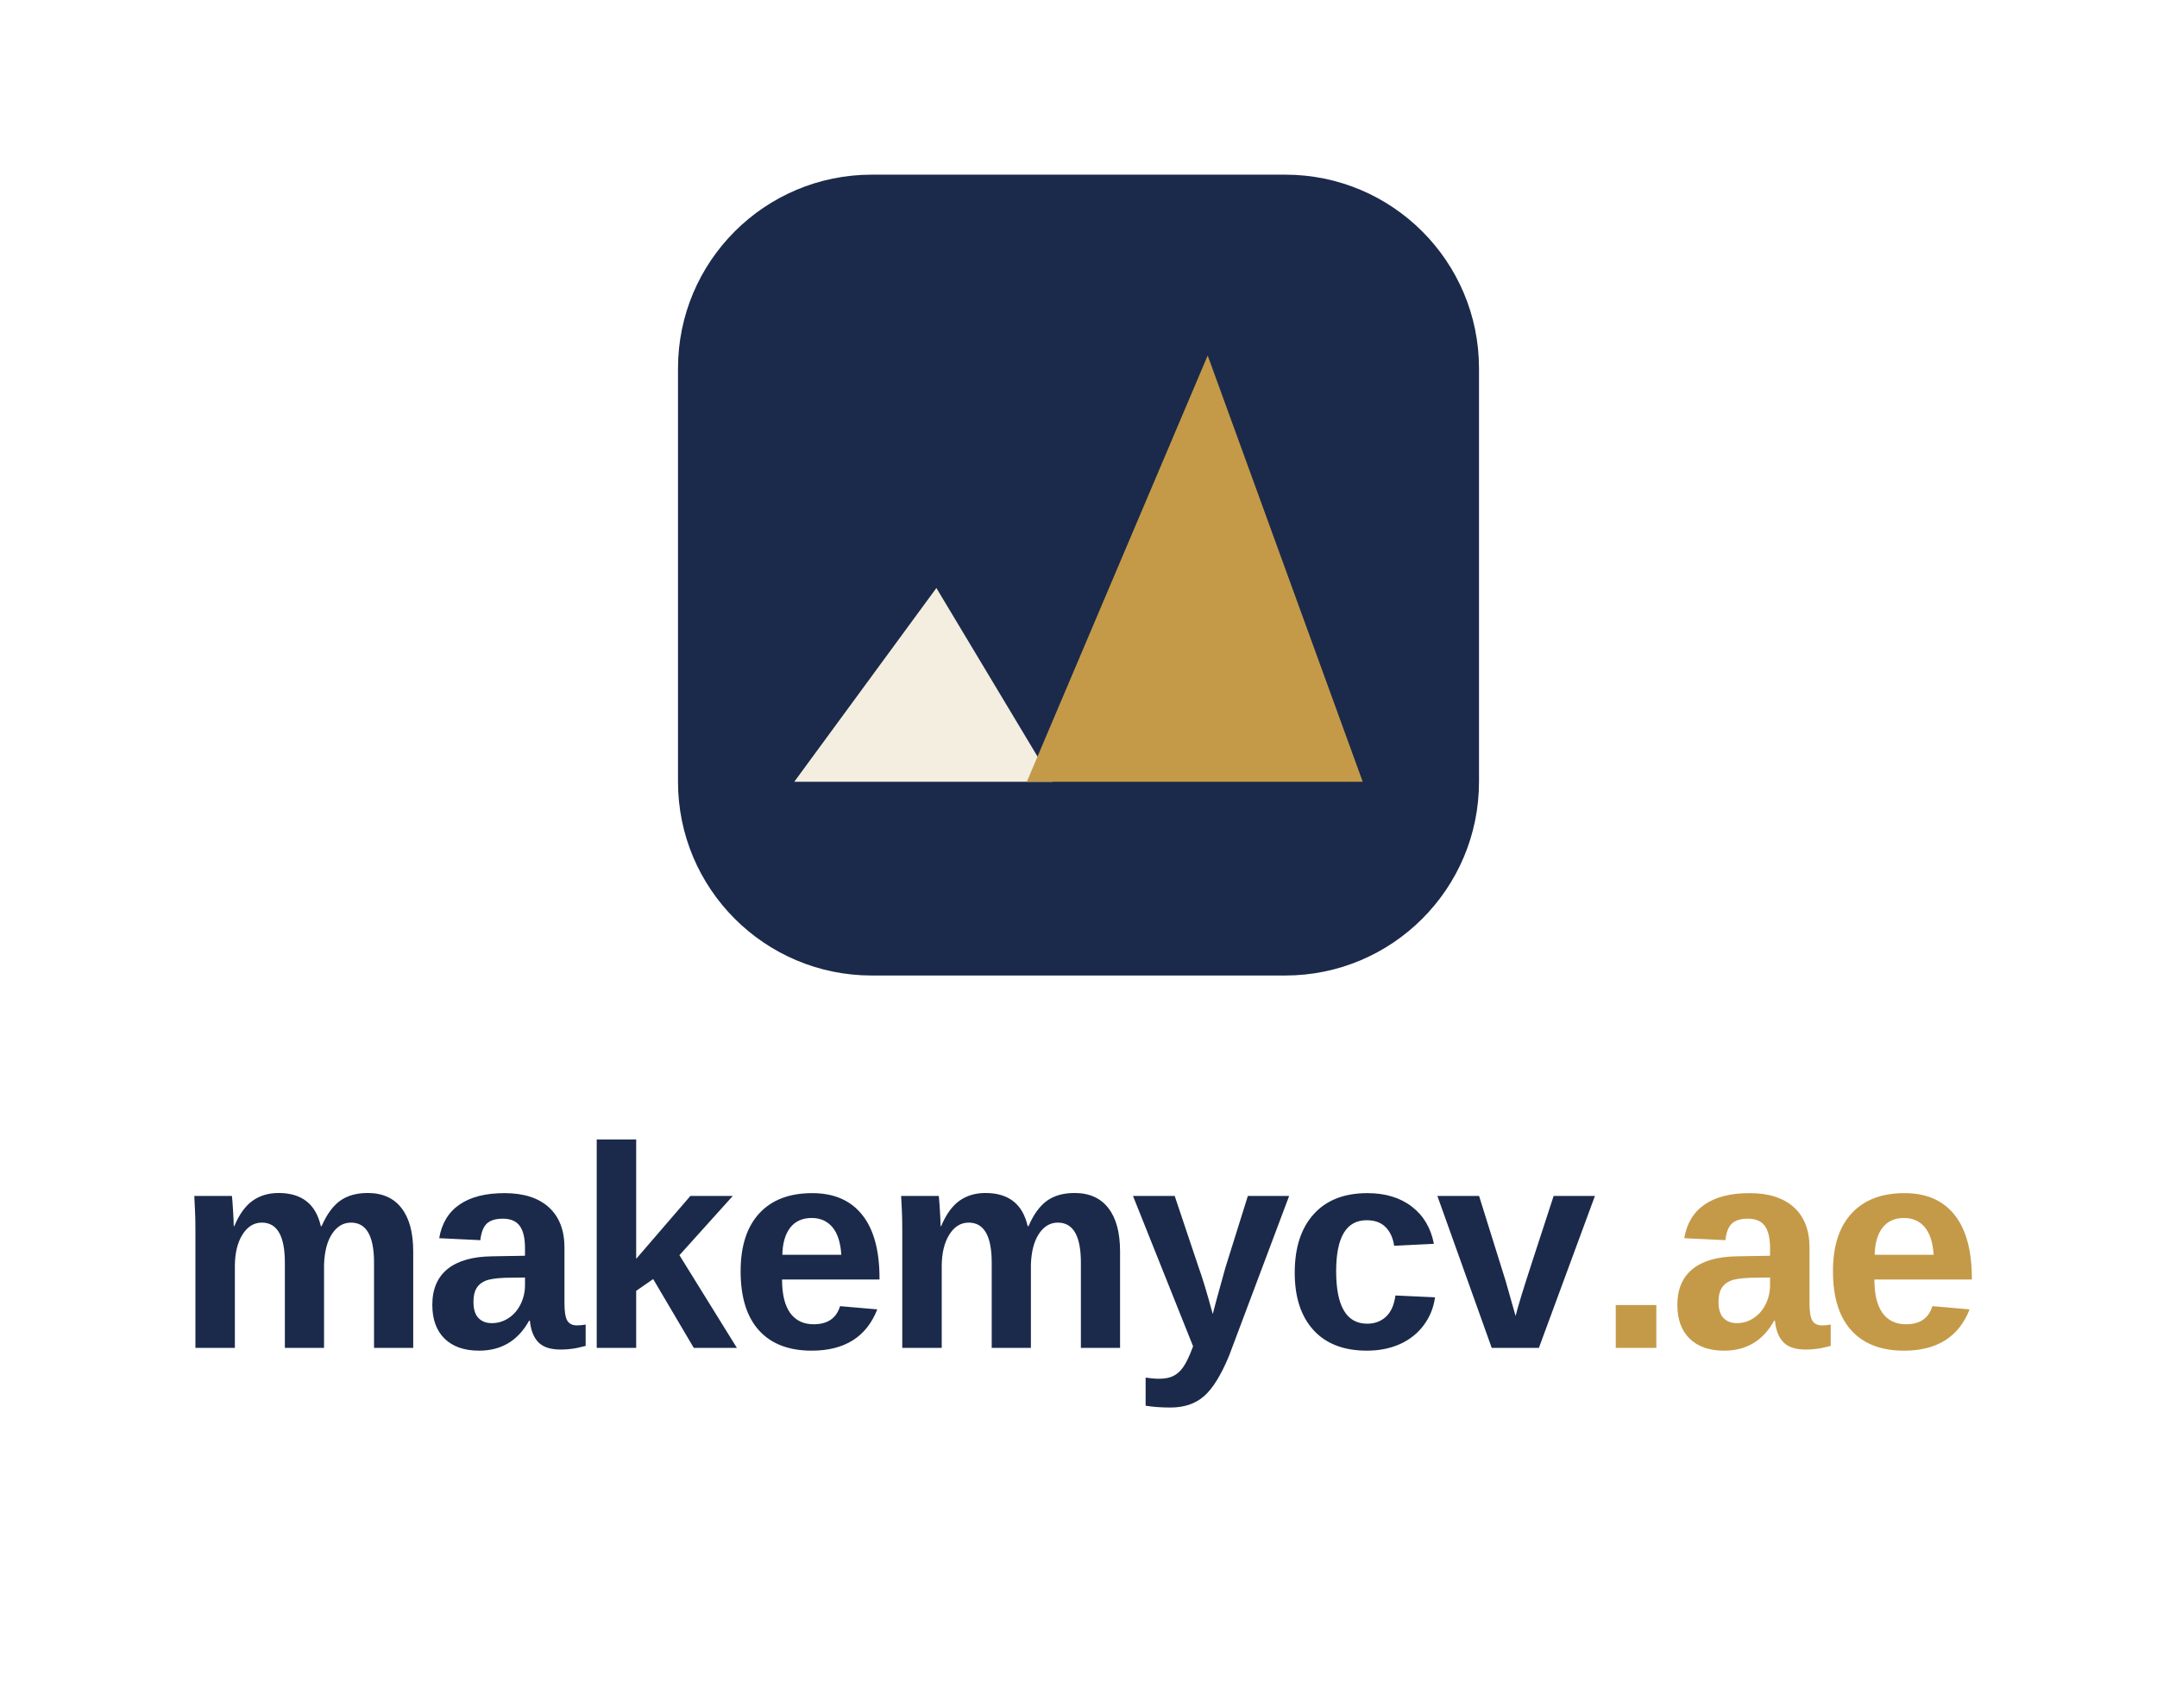
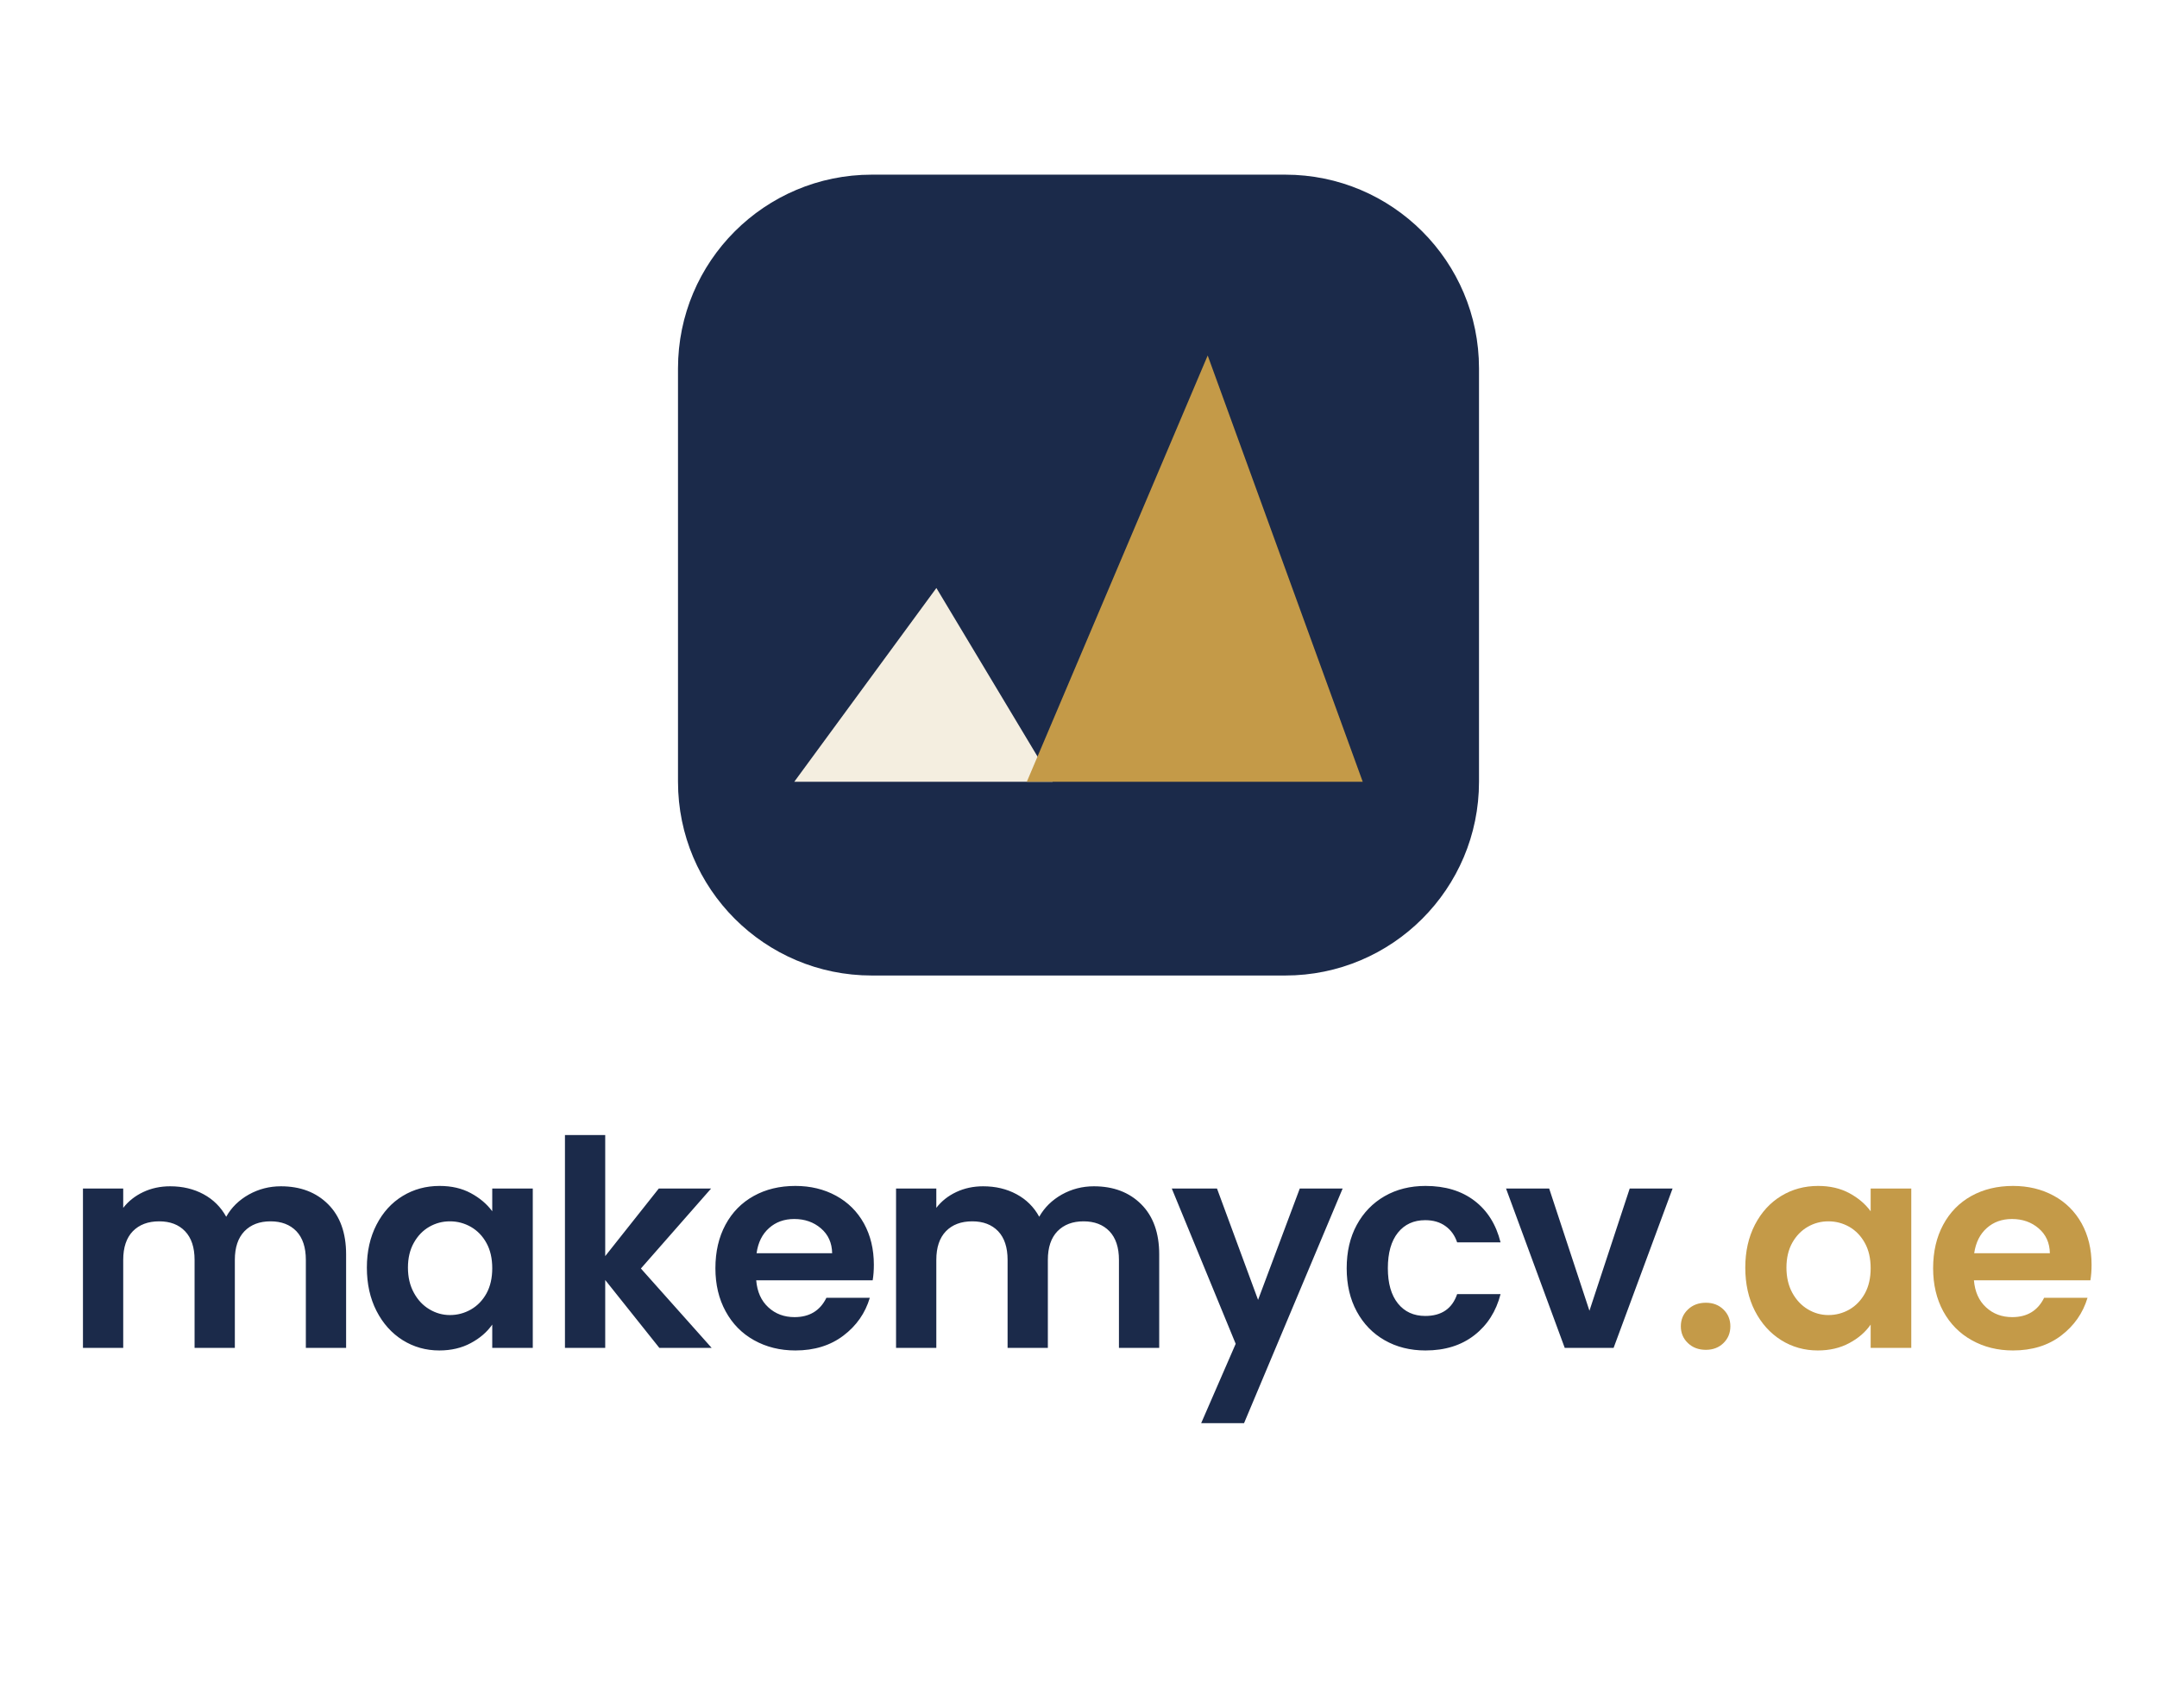
<svg xmlns="http://www.w3.org/2000/svg" width="240" height="190" viewBox="0 0 240 190" role="img">
  <g transform="translate(74,18) scale(1.4375)">
    <rect x="1" y="1" width="62" height="62" rx="15" fill="#1B2A4A" />
    <path d="M10 48 L21 33 L30 48 Z" fill="#F4EEE0" />
    <path d="M28 48 L42 15 L54 48 Z" fill="#C49A48" />
  </g>
-   <text x="120" y="150" text-anchor="middle" font-family="Poppins, Montserrat, 'Segoe UI', Arial, sans-serif" font-size="32" font-weight="600" letter-spacing="-0.8" fill="#1B2A4A">makemycv<tspan fill="#C49A48">.ae</tspan>
-   </text>
+   <path d="M31.25 132.02Q34.51 132.02 36.51 134.02Q38.51 136.02 38.51 139.60L38.51 139.60L38.51 150L34.03 150L34.03 140.21Q34.03 138.13 32.98 137.02Q31.92 135.92 30.10 135.92L30.10 135.92Q28.27 135.92 27.20 137.02Q26.13 138.13 26.13 140.21L26.13 140.21L26.13 150L21.65 150L21.65 140.21Q21.65 138.13 20.59 137.02Q19.54 135.92 17.71 135.92L17.71 135.92Q15.86 135.92 14.78 137.02Q13.71 138.13 13.71 140.21L13.71 140.21L13.71 150L9.23 150L9.23 132.27L13.71 132.27L13.71 134.42Q14.58 133.30 15.94 132.66Q17.30 132.02 18.93 132.02L18.93 132.02Q21.01 132.02 22.64 132.90Q24.27 133.78 25.17 135.41L25.17 135.41Q26.03 133.87 27.68 132.94Q29.33 132.02 31.25 132.02L31.25 132.02ZM40.82 141.07Q40.82 138.38 41.89 136.30Q42.96 134.22 44.80 133.10Q46.64 131.98 48.91 131.98L48.91 131.98Q50.90 131.98 52.38 132.78Q53.87 133.58 54.77 134.80L54.77 134.80L54.77 132.27L59.28 132.27L59.28 150L54.77 150L54.77 147.41Q53.90 148.66 52.38 149.47Q50.86 150.29 48.88 150.29L48.88 150.29Q46.64 150.29 44.80 149.14Q42.96 147.98 41.89 145.89Q40.82 143.79 40.82 141.07L40.82 141.07ZM54.77 141.14Q54.77 139.50 54.13 138.34Q53.49 137.17 52.40 136.54Q51.31 135.92 50.06 135.92L50.06 135.92Q48.82 135.92 47.76 136.53Q46.70 137.14 46.05 138.30Q45.39 139.47 45.39 141.07L45.39 141.07Q45.39 142.67 46.05 143.87Q46.70 145.07 47.78 145.71Q48.85 146.35 50.06 146.35L50.06 146.35Q51.31 146.35 52.40 145.73Q53.49 145.10 54.13 143.94Q54.77 142.77 54.77 141.14L54.77 141.14ZM79.18 150L73.36 150L67.34 142.45L67.34 150L62.86 150L62.86 126.32L67.34 126.32L67.34 139.79L73.30 132.27L79.12 132.27L71.31 141.17L79.18 150ZM97.23 140.75Q97.23 141.71 97.10 142.48L97.10 142.48L84.14 142.48Q84.30 144.40 85.49 145.49Q86.67 146.58 88.40 146.58L88.40 146.58Q90.90 146.58 91.95 144.43L91.95 144.43L96.78 144.43Q96.02 146.99 93.84 148.64Q91.66 150.29 88.50 150.29L88.50 150.29Q85.94 150.29 83.90 149.15Q81.87 148.02 80.74 145.94Q79.60 143.86 79.60 141.14L79.60 141.14Q79.60 138.38 80.72 136.30Q81.84 134.22 83.86 133.10Q85.87 131.98 88.50 131.98L88.50 131.98Q91.02 131.98 93.02 133.07Q95.02 134.16 96.13 136.16Q97.23 138.16 97.23 140.75L97.23 140.75ZM84.18 139.47L92.59 139.47Q92.56 137.74 91.34 136.70Q90.13 135.66 88.37 135.66L88.37 135.66Q86.70 135.66 85.57 136.67Q84.43 137.68 84.18 139.47L84.18 139.47ZM121.71 132.02Q124.98 132.02 126.98 134.02Q128.98 136.02 128.98 139.60L128.98 139.60L128.98 150L124.50 150L124.50 140.21Q124.50 138.13 123.44 137.02Q122.38 135.92 120.56 135.92L120.56 135.92Q118.74 135.92 117.66 137.02Q116.59 138.13 116.59 140.21L116.59 140.21L116.59 150L112.11 150L112.11 140.21Q112.11 138.13 111.06 137.02Q110.00 135.92 108.18 135.92L108.18 135.92Q106.32 135.92 105.25 137.02Q104.18 138.13 104.18 140.21L104.18 140.21L104.18 150L99.70 150L99.70 132.27L104.18 132.27L104.18 134.42Q105.04 133.30 106.40 132.66Q107.76 132.02 109.39 132.02L109.39 132.02Q111.47 132.02 113.10 132.90Q114.74 133.78 115.63 135.41L115.63 135.41Q116.50 133.87 118.14 132.94Q119.79 132.02 121.71 132.02L121.71 132.02ZM144.62 132.27L149.39 132.27L138.42 158.38L133.65 158.38L137.49 149.55L130.38 132.27L135.41 132.27L139.98 144.66L144.62 132.27ZM149.84 141.14Q149.84 138.38 150.96 136.32Q152.08 134.26 154.06 133.12Q156.05 131.98 158.61 131.98L158.61 131.98Q161.90 131.98 164.06 133.63Q166.22 135.28 166.96 138.26L166.96 138.26L162.13 138.26Q161.74 137.10 160.83 136.45Q159.92 135.79 158.58 135.79L158.58 135.79Q156.66 135.79 155.54 137.18Q154.42 138.58 154.42 141.14L154.42 141.14Q154.42 143.66 155.54 145.06Q156.66 146.45 158.58 146.45L158.58 146.45Q161.30 146.45 162.13 144.02L162.13 144.02L166.96 144.02Q166.22 146.90 164.05 148.59Q161.87 150.29 158.61 150.29L158.61 150.29Q156.05 150.29 154.06 149.15Q152.08 148.02 150.96 145.95Q149.84 143.89 149.84 141.14L149.84 141.14ZM172.37 132.27L176.85 145.87L181.33 132.27L186.10 132.27L179.54 150L174.10 150L167.57 132.27L172.37 132.27Z" fill="#1B2A4A" />
+   <path d="M189.81 150.22Q188.59 150.22 187.81 149.47Q187.02 148.72 187.02 147.60L187.02 147.60Q187.02 146.48 187.81 145.73Q188.59 144.98 189.81 144.98L189.81 144.98Q190.99 144.98 191.76 145.73Q192.53 146.48 192.53 147.60L192.53 147.60Q192.53 148.72 191.76 149.47Q190.99 150.22 189.81 150.22L189.81 150.22ZM194.19 141.07Q194.19 138.38 195.26 136.30Q196.34 134.22 198.18 133.10Q200.02 131.98 202.29 131.98L202.29 131.98Q204.27 131.98 205.76 132.78Q207.25 133.58 208.14 134.80L208.14 134.80L208.14 132.27L212.66 132.27L212.66 150L208.14 150L208.14 147.41Q207.28 148.66 205.76 149.47Q204.24 150.29 202.26 150.29L202.26 150.29Q200.02 150.29 198.18 149.14Q196.34 147.98 195.26 145.89Q194.19 143.79 194.19 141.07L194.19 141.07ZM208.14 141.14Q208.14 139.50 207.50 138.34Q206.86 137.17 205.78 136.54Q204.69 135.92 203.44 135.92L203.44 135.92Q202.19 135.92 201.14 136.53Q200.08 137.14 199.42 138.30Q198.77 139.47 198.77 141.07L198.77 141.07Q198.77 142.67 199.42 143.87Q200.08 145.07 201.15 145.71Q202.22 146.35 203.44 146.35L203.44 146.35Q204.69 146.35 205.78 145.73Q206.86 145.10 207.50 143.94Q208.14 142.77 208.14 141.14L208.14 141.14ZM232.72 140.75Q232.72 141.71 232.59 142.48L232.59 142.48L219.63 142.48Q219.79 144.40 220.98 145.49Q222.16 146.58 223.89 146.58L223.89 146.58Q226.38 146.58 227.44 144.43L227.44 144.43L232.27 144.43Q231.50 146.99 229.33 148.64Q227.15 150.29 223.98 150.29L223.98 150.29Q221.42 150.29 219.39 149.15Q217.36 148.02 216.22 145.94Q215.09 143.86 215.09 141.14L215.09 141.14Q215.09 138.38 216.21 136.30Q217.33 134.22 219.34 133.10Q221.36 131.98 223.98 131.98L223.98 131.98Q226.51 131.98 228.51 133.07Q230.51 134.16 231.62 136.16Q232.72 138.16 232.72 140.75L232.72 140.75ZM219.66 139.47L228.08 139.47Q228.05 137.74 226.83 136.70Q225.62 135.66 223.86 135.66L223.86 135.66Q222.19 135.66 221.06 136.67Q219.92 137.68 219.66 139.47L219.66 139.47Z" fill="#C49A48" />
</svg>
